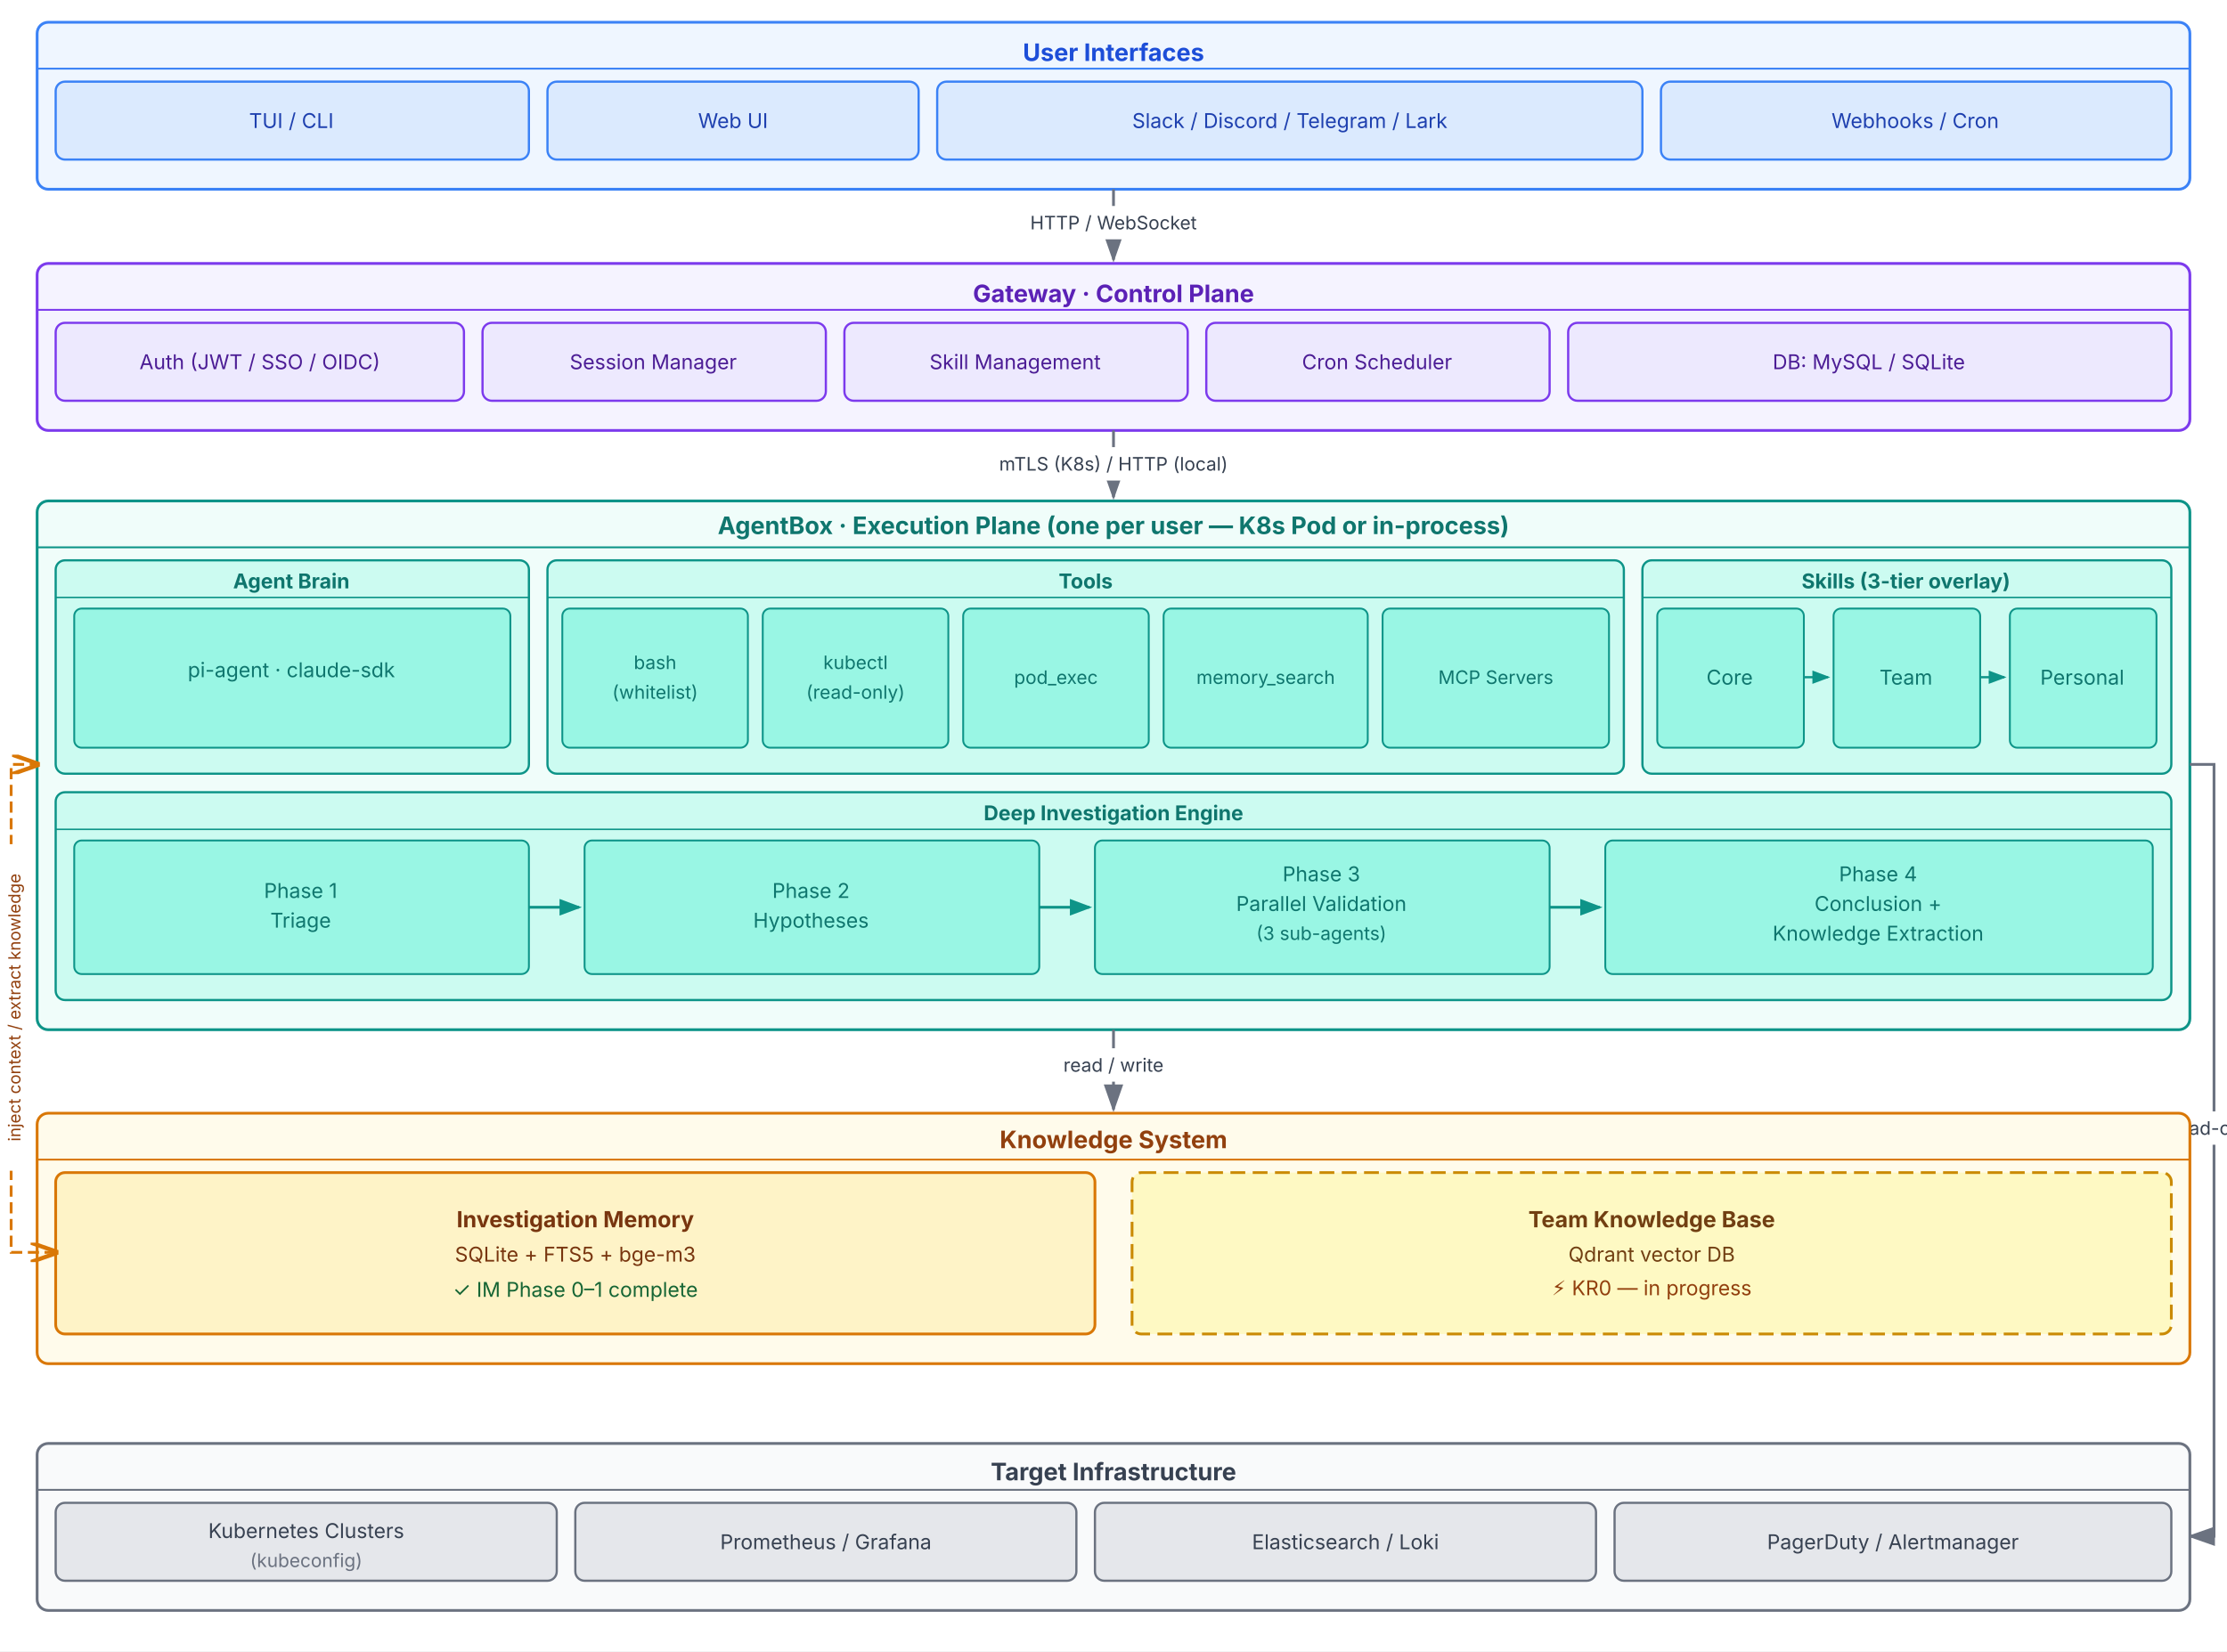
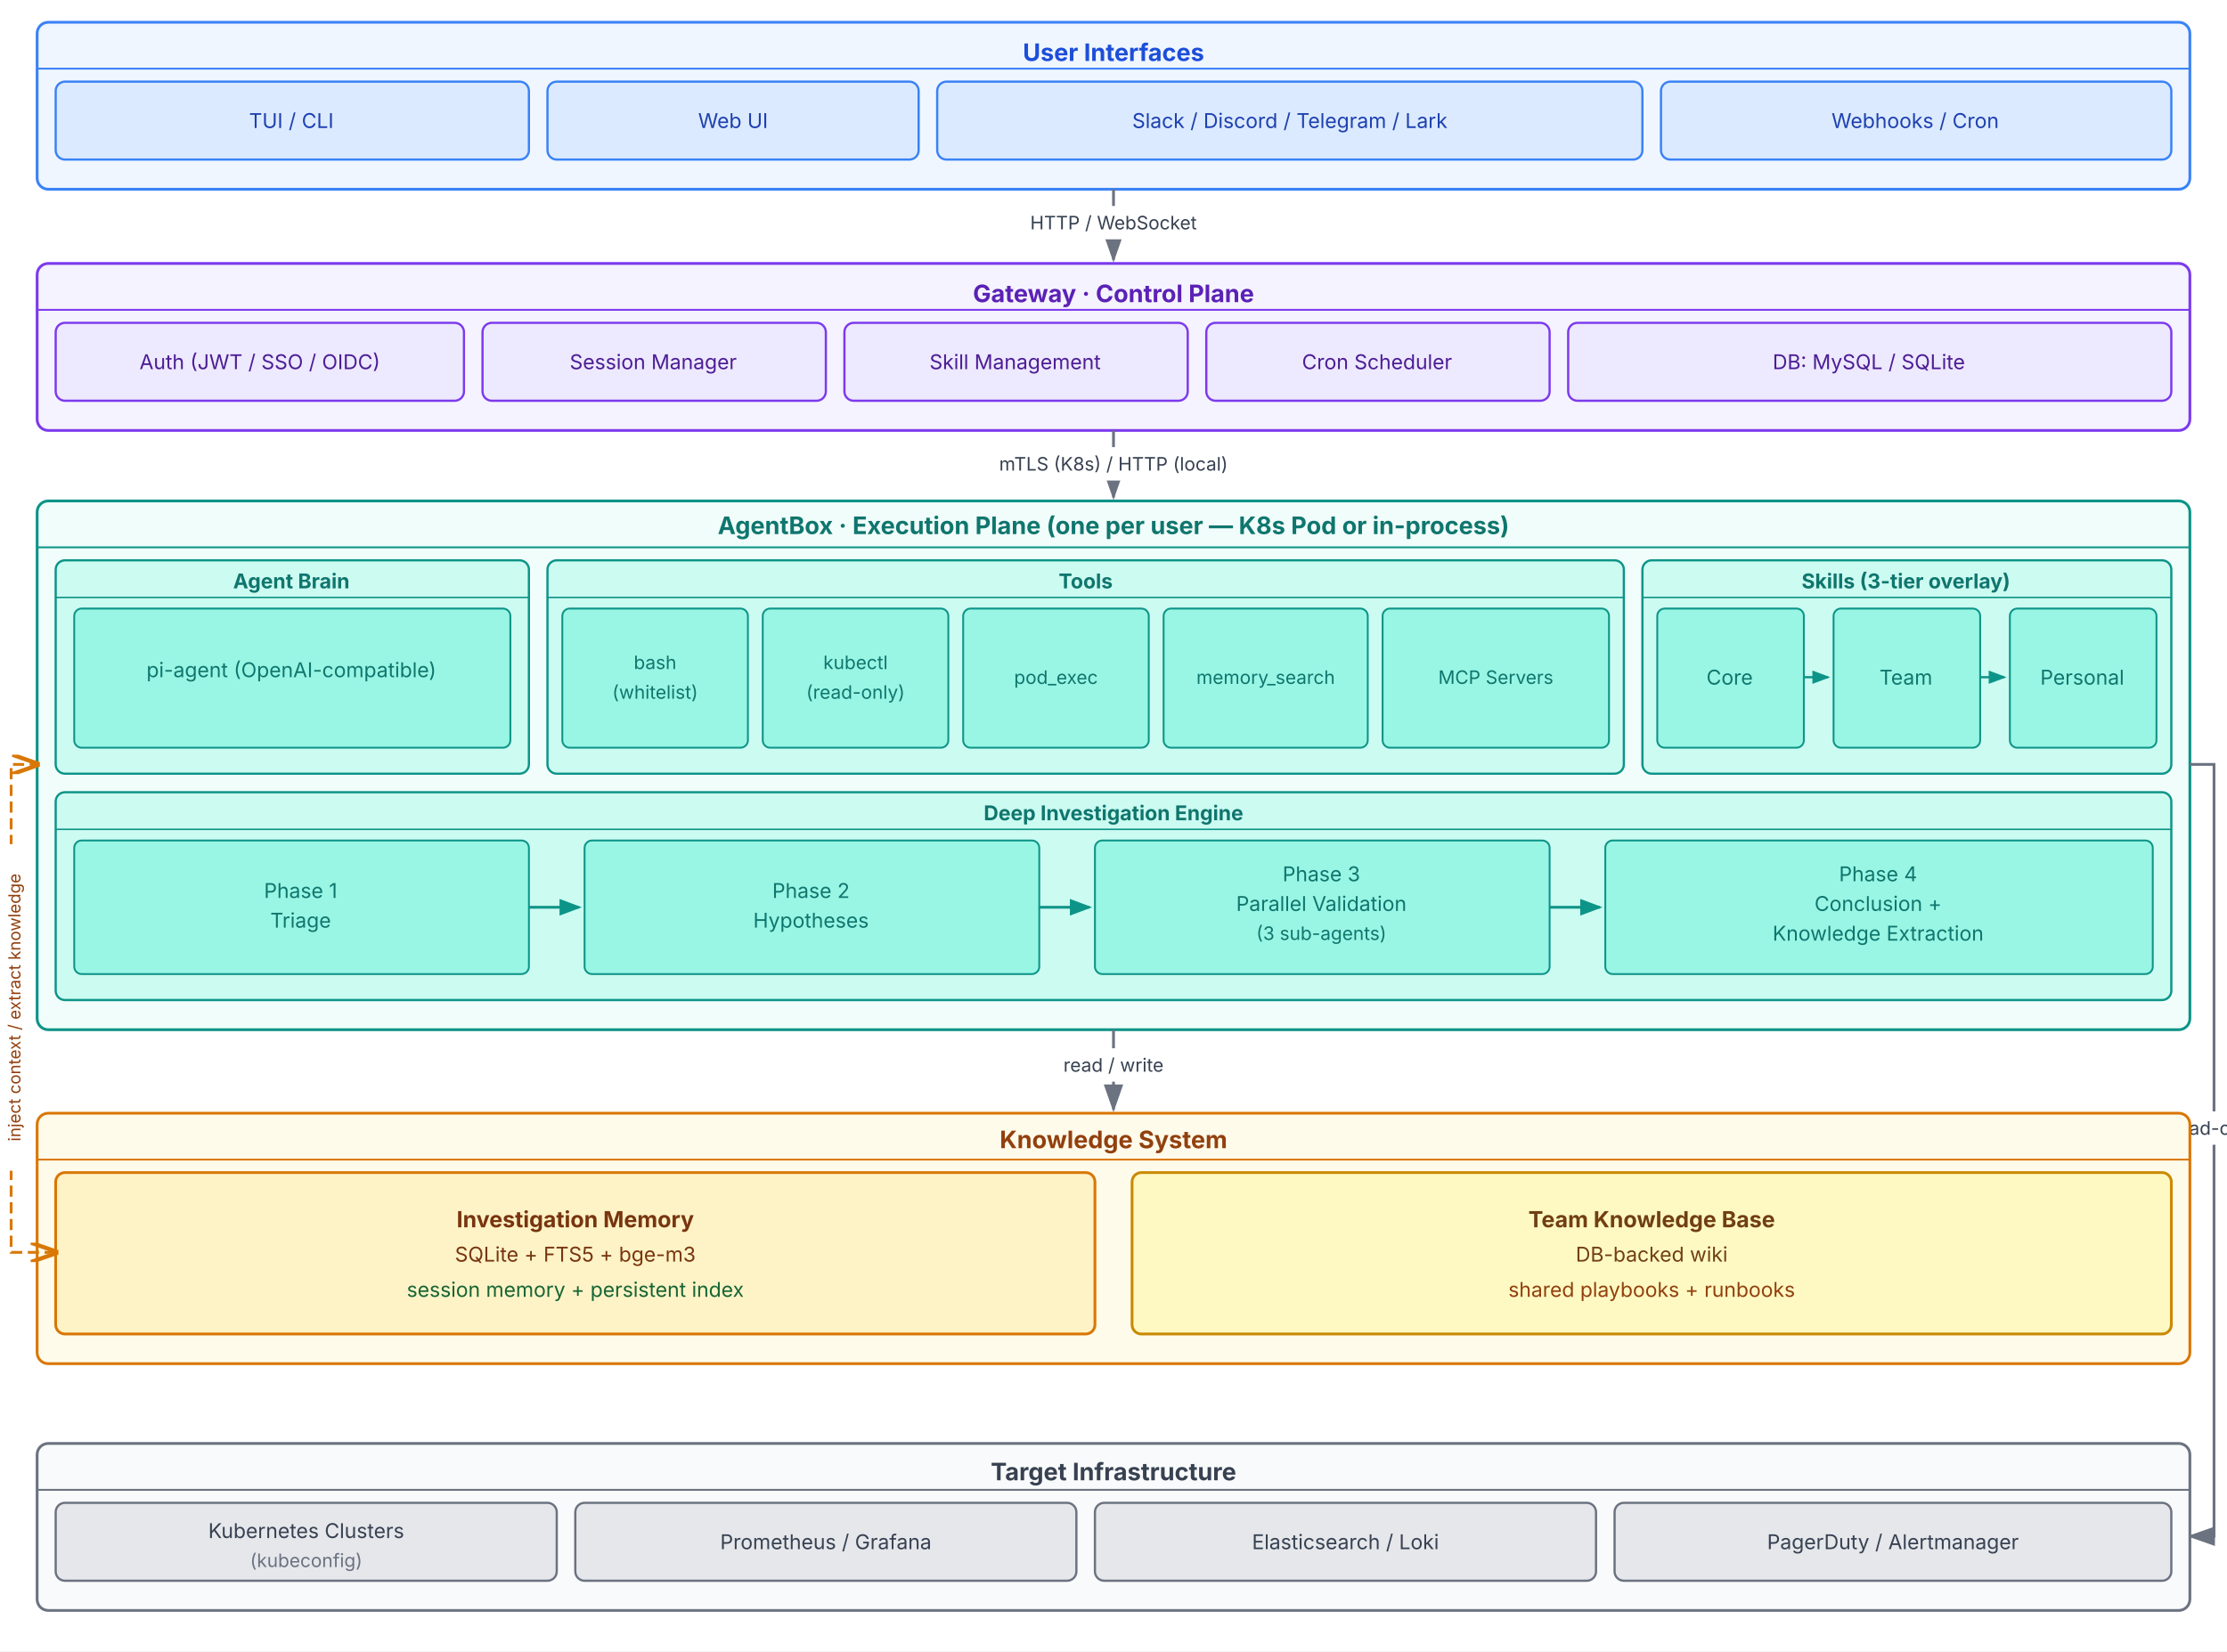
<svg xmlns="http://www.w3.org/2000/svg" width="1200" height="890" viewBox="0 0 1200 890" font-family="ui-sans-serif,system-ui,-apple-system,BlinkMacSystemFont,sans-serif">
  <defs>
    <marker id="arr-gray" markerWidth="10" markerHeight="7" refX="9" refY="3.5" orient="auto">
      <polygon points="0 0,10 3.5,0 7" fill="#6B7280" />
    </marker>
    <marker id="arr-gray-rev" markerWidth="10" markerHeight="7" refX="1" refY="3.5" orient="auto">
      <polygon points="10 0,0 3.5,10 7" fill="#6B7280" />
    </marker>
    <marker id="arr-amber" markerWidth="10" markerHeight="7" refX="9" refY="3.5" orient="auto">
      <polyline points="0 0,10 3.5,0 7" fill="none" stroke="#D97706" stroke-width="1.5" />
    </marker>
    <marker id="arr-amber-rev" markerWidth="10" markerHeight="7" refX="1" refY="3.5" orient="auto">
      <polyline points="10 0,0 3.5,10 7" fill="none" stroke="#D97706" stroke-width="1.5" />
    </marker>
    <marker id="arr-teal" markerWidth="8" markerHeight="6" refX="7" refY="3" orient="auto">
      <polygon points="0 0,8 3,0 6" fill="#0D9488" />
    </marker>
  </defs>
  <rect x="0" y="0" width="1200" height="890" fill="white" />
  <rect x="20" y="12" width="1160" height="90" rx="6" fill="#EFF6FF" stroke="#3B82F6" stroke-width="1.5" />
  <line x1="20" y1="37" x2="1180" y2="37" stroke="#3B82F6" stroke-width="1" />
  <text x="600" y="28" text-anchor="middle" dominant-baseline="middle" font-size="13" font-weight="bold" fill="#1D4ED8">User Interfaces</text>
  <rect x="30" y="44" width="255" height="42" rx="5" fill="#DBEAFE" stroke="#3B82F6" stroke-width="1.2" />
  <text x="157" y="65" text-anchor="middle" dominant-baseline="middle" font-size="11" fill="#1E40AF">TUI / CLI</text>
  <rect x="295" y="44" width="200" height="42" rx="5" fill="#DBEAFE" stroke="#3B82F6" stroke-width="1.2" />
  <text x="395" y="65" text-anchor="middle" dominant-baseline="middle" font-size="11" fill="#1E40AF">Web UI</text>
  <rect x="505" y="44" width="380" height="42" rx="5" fill="#DBEAFE" stroke="#3B82F6" stroke-width="1.2" />
  <text x="695" y="65" text-anchor="middle" dominant-baseline="middle" font-size="11" fill="#1E40AF">Slack / Discord / Telegram / Lark</text>
  <rect x="895" y="44" width="275" height="42" rx="5" fill="#DBEAFE" stroke="#3B82F6" stroke-width="1.2" />
  <text x="1032" y="65" text-anchor="middle" dominant-baseline="middle" font-size="11" fill="#1E40AF">Webhooks / Cron</text>
  <line x1="600" y1="102" x2="600" y2="140" stroke="#6B7280" stroke-width="1.5" marker-end="url(#arr-gray)" />
  <rect x="517" y="111" width="167" height="18" rx="3" fill="white" />
  <text x="600" y="120" text-anchor="middle" dominant-baseline="middle" font-size="10" fill="#374151">HTTP / WebSocket</text>
  <rect x="20" y="142" width="1160" height="90" rx="6" fill="#F5F3FF" stroke="#7C3AED" stroke-width="1.5" />
  <line x1="20" y1="167" x2="1180" y2="167" stroke="#7C3AED" stroke-width="1" />
  <text x="600" y="158" text-anchor="middle" dominant-baseline="middle" font-size="13" font-weight="bold" fill="#5B21B6">Gateway  ·  Control Plane</text>
  <rect x="30" y="174" width="220" height="42" rx="5" fill="#EDE9FE" stroke="#7C3AED" stroke-width="1.2" />
  <text x="140" y="195" text-anchor="middle" dominant-baseline="middle" font-size="11" fill="#4C1D95">Auth (JWT / SSO / OIDC)</text>
  <rect x="260" y="174" width="185" height="42" rx="5" fill="#EDE9FE" stroke="#7C3AED" stroke-width="1.2" />
  <text x="352" y="195" text-anchor="middle" dominant-baseline="middle" font-size="11" fill="#4C1D95">Session Manager</text>
  <rect x="455" y="174" width="185" height="42" rx="5" fill="#EDE9FE" stroke="#7C3AED" stroke-width="1.2" />
  <text x="547" y="195" text-anchor="middle" dominant-baseline="middle" font-size="11" fill="#4C1D95">Skill Management</text>
  <rect x="650" y="174" width="185" height="42" rx="5" fill="#EDE9FE" stroke="#7C3AED" stroke-width="1.2" />
  <text x="742" y="195" text-anchor="middle" dominant-baseline="middle" font-size="11" fill="#4C1D95">Cron Scheduler</text>
  <rect x="845" y="174" width="325" height="42" rx="5" fill="#EDE9FE" stroke="#7C3AED" stroke-width="1.2" />
  <text x="1007" y="195" text-anchor="middle" dominant-baseline="middle" font-size="11" fill="#4C1D95">DB: MySQL / SQLite</text>
  <line x1="600" y1="232" x2="600" y2="268" stroke="#6B7280" stroke-width="1.5" marker-end="url(#arr-gray)" />
  <rect x="492" y="241" width="216" height="18" rx="3" fill="white" />
  <text x="600" y="250" text-anchor="middle" dominant-baseline="middle" font-size="10" fill="#374151">mTLS (K8s) / HTTP (local)</text>
  <rect x="20" y="270" width="1160" height="285" rx="6" fill="#F0FDFA" stroke="#0D9488" stroke-width="1.5" />
  <line x1="20" y1="295" x2="1180" y2="295" stroke="#0D9488" stroke-width="1" />
  <text x="600" y="283" text-anchor="middle" dominant-baseline="middle" font-size="13" font-weight="bold" fill="#0F766E">AgentBox  ·  Execution Plane  (one per user  —  K8s Pod or in-process)</text>
  <rect x="30" y="302" width="255" height="115" rx="5" fill="#CCFBF1" stroke="#0D9488" stroke-width="1.2" />
  <line x1="30" y1="322" x2="285" y2="322" stroke="#0D9488" stroke-width="0.8" />
  <text x="157" y="313" text-anchor="middle" dominant-baseline="middle" font-size="11" font-weight="bold" fill="#0F766E">Agent Brain</text>
  <rect x="40" y="328" width="235" height="75" rx="4" fill="#99F6E4" stroke="#0D9488" stroke-width="1" />
-   <text x="157" y="361" text-anchor="middle" dominant-baseline="middle" font-size="11" fill="#0F766E">pi-agent · claude-sdk</text>
+   <text x="157" y="361" text-anchor="middle" dominant-baseline="middle" font-size="11" fill="#0F766E">pi-agent (OpenAI-compatible)</text>
  <rect x="295" y="302" width="580" height="115" rx="5" fill="#CCFBF1" stroke="#0D9488" stroke-width="1.2" />
  <line x1="295" y1="322" x2="875" y2="322" stroke="#0D9488" stroke-width="0.8" />
  <text x="585" y="313" text-anchor="middle" dominant-baseline="middle" font-size="11" font-weight="bold" fill="#0F766E">Tools</text>
  <rect x="303" y="328" width="100" height="75" rx="4" fill="#99F6E4" stroke="#0D9488" stroke-width="1" />
  <text x="353" y="357" text-anchor="middle" dominant-baseline="middle" font-size="10" fill="#0F766E">bash</text>
  <text x="353" y="373" text-anchor="middle" dominant-baseline="middle" font-size="10" fill="#0F766E">(whitelist)</text>
  <rect x="411" y="328" width="100" height="75" rx="4" fill="#99F6E4" stroke="#0D9488" stroke-width="1" />
  <text x="461" y="357" text-anchor="middle" dominant-baseline="middle" font-size="10" fill="#0F766E">kubectl</text>
  <text x="461" y="373" text-anchor="middle" dominant-baseline="middle" font-size="10" fill="#0F766E">(read-only)</text>
  <rect x="519" y="328" width="100" height="75" rx="4" fill="#99F6E4" stroke="#0D9488" stroke-width="1" />
  <text x="569" y="365" text-anchor="middle" dominant-baseline="middle" font-size="10" fill="#0F766E">pod_exec</text>
  <rect x="627" y="328" width="110" height="75" rx="4" fill="#99F6E4" stroke="#0D9488" stroke-width="1" />
  <text x="682" y="365" text-anchor="middle" dominant-baseline="middle" font-size="10" fill="#0F766E">memory_search</text>
  <rect x="745" y="328" width="122" height="75" rx="4" fill="#99F6E4" stroke="#0D9488" stroke-width="1" />
  <text x="806" y="365" text-anchor="middle" dominant-baseline="middle" font-size="10" fill="#0F766E">MCP Servers</text>
  <rect x="885" y="302" width="285" height="115" rx="5" fill="#CCFBF1" stroke="#0D9488" stroke-width="1.2" />
  <line x1="885" y1="322" x2="1170" y2="322" stroke="#0D9488" stroke-width="0.8" />
  <text x="1027" y="313" text-anchor="middle" dominant-baseline="middle" font-size="11" font-weight="bold" fill="#0F766E">Skills  (3-tier overlay)</text>
  <rect x="893" y="328" width="79" height="75" rx="4" fill="#99F6E4" stroke="#0D9488" stroke-width="1" />
  <text x="932" y="365" text-anchor="middle" dominant-baseline="middle" font-size="11" fill="#0F766E">Core</text>
  <rect x="988" y="328" width="79" height="75" rx="4" fill="#99F6E4" stroke="#0D9488" stroke-width="1" />
  <text x="1027" y="365" text-anchor="middle" dominant-baseline="middle" font-size="11" fill="#0F766E">Team</text>
  <rect x="1083" y="328" width="79" height="75" rx="4" fill="#99F6E4" stroke="#0D9488" stroke-width="1" />
  <text x="1122" y="365" text-anchor="middle" dominant-baseline="middle" font-size="11" fill="#0F766E">Personal</text>
  <line x1="972" y1="365" x2="985" y2="365" stroke="#0D9488" stroke-width="1.2" marker-end="url(#arr-teal)" />
  <line x1="1067" y1="365" x2="1080" y2="365" stroke="#0D9488" stroke-width="1.2" marker-end="url(#arr-teal)" />
  <rect x="30" y="427" width="1140" height="112" rx="5" fill="#CCFBF1" stroke="#0D9488" stroke-width="1.2" />
  <line x1="30" y1="447" x2="1170" y2="447" stroke="#0D9488" stroke-width="0.8" />
  <text x="600" y="438" text-anchor="middle" dominant-baseline="middle" font-size="11" font-weight="bold" fill="#0F766E">Deep Investigation Engine</text>
  <rect x="40" y="453" width="245" height="72" rx="4" fill="#99F6E4" stroke="#0D9488" stroke-width="1" />
  <text x="162" y="480" text-anchor="middle" dominant-baseline="middle" font-size="11" fill="#0F766E">Phase 1</text>
  <text x="162" y="496" text-anchor="middle" dominant-baseline="middle" font-size="11" fill="#0F766E">Triage</text>
  <rect x="315" y="453" width="245" height="72" rx="4" fill="#99F6E4" stroke="#0D9488" stroke-width="1" />
  <text x="437" y="480" text-anchor="middle" dominant-baseline="middle" font-size="11" fill="#0F766E">Phase 2</text>
  <text x="437" y="496" text-anchor="middle" dominant-baseline="middle" font-size="11" fill="#0F766E">Hypotheses</text>
  <rect x="590" y="453" width="245" height="72" rx="4" fill="#99F6E4" stroke="#0D9488" stroke-width="1" />
  <text x="712" y="471" text-anchor="middle" dominant-baseline="middle" font-size="11" fill="#0F766E">Phase 3</text>
  <text x="712" y="487" text-anchor="middle" dominant-baseline="middle" font-size="11" fill="#0F766E">Parallel Validation</text>
  <text x="712" y="503" text-anchor="middle" dominant-baseline="middle" font-size="10" fill="#0F766E">(3 sub-agents)</text>
  <rect x="865" y="453" width="295" height="72" rx="4" fill="#99F6E4" stroke="#0D9488" stroke-width="1" />
  <text x="1012" y="471" text-anchor="middle" dominant-baseline="middle" font-size="11" fill="#0F766E">Phase 4</text>
  <text x="1012" y="487" text-anchor="middle" dominant-baseline="middle" font-size="11" fill="#0F766E">Conclusion +</text>
  <text x="1012" y="503" text-anchor="middle" dominant-baseline="middle" font-size="11" fill="#0F766E">Knowledge Extraction</text>
  <line x1="285" y1="489" x2="312" y2="489" stroke="#0D9488" stroke-width="1.5" marker-end="url(#arr-teal)" />
  <line x1="560" y1="489" x2="587" y2="489" stroke="#0D9488" stroke-width="1.5" marker-end="url(#arr-teal)" />
  <line x1="835" y1="489" x2="862" y2="489" stroke="#0D9488" stroke-width="1.5" marker-end="url(#arr-teal)" />
  <line x1="600" y1="555" x2="600" y2="598" stroke="#6B7280" stroke-width="1.5" marker-end="url(#arr-gray)" />
  <rect x="550" y="565" width="100" height="18" rx="3" fill="white" />
  <text x="600" y="574" text-anchor="middle" dominant-baseline="middle" font-size="10" fill="#374151">read / write</text>
  <polyline points="1180,412 1193,412 1193,828 1180,828" fill="none" stroke="#6B7280" stroke-width="1.5" marker-end="url(#arr-gray)" />
  <rect x="1140" y="599" width="68" height="18" rx="3" fill="white" />
  <text x="1193" y="608" text-anchor="middle" dominant-baseline="middle" font-size="10" fill="#374151">read-only</text>
  <rect x="20" y="600" width="1160" height="135" rx="6" fill="#FFFBEB" stroke="#D97706" stroke-width="1.5" />
  <line x1="20" y1="625" x2="1180" y2="625" stroke="#D97706" stroke-width="1" />
  <text x="600" y="614" text-anchor="middle" dominant-baseline="middle" font-size="13" font-weight="bold" fill="#92400E">Knowledge System</text>
  <rect x="30" y="632" width="560" height="87" rx="5" fill="#FEF3C7" stroke="#D97706" stroke-width="1.5" />
  <text x="310" y="657" text-anchor="middle" dominant-baseline="middle" font-size="12" font-weight="bold" fill="#78350F">Investigation Memory</text>
  <text x="310" y="676" text-anchor="middle" dominant-baseline="middle" font-size="11" fill="#78350F">SQLite + FTS5 + bge-m3</text>
-   <text x="310" y="695" text-anchor="middle" dominant-baseline="middle" font-size="11" fill="#166534">✓ IM Phase 0–1 complete</text>
-   <rect x="610" y="632" width="560" height="87" rx="5" fill="#FEF9C3" stroke="#CA8A04" stroke-width="1.5" stroke-dasharray="8,4" />
+   <text x="310" y="695" text-anchor="middle" dominant-baseline="middle" font-size="11" fill="#166534">session memory + persistent index</text>
+   <rect x="610" y="632" width="560" height="87" rx="5" fill="#FEF9C3" stroke="#CA8A04" stroke-width="1.5" />
  <text x="890" y="657" text-anchor="middle" dominant-baseline="middle" font-size="12" font-weight="bold" fill="#713F12">Team Knowledge Base</text>
-   <text x="890" y="676" text-anchor="middle" dominant-baseline="middle" font-size="11" fill="#713F12">Qdrant vector DB</text>
-   <text x="890" y="695" text-anchor="middle" dominant-baseline="middle" font-size="11" fill="#92400E">⚡ KR0 — in progress</text>
+   <text x="890" y="676" text-anchor="middle" dominant-baseline="middle" font-size="11" fill="#713F12">DB-backed wiki</text>
+   <text x="890" y="695" text-anchor="middle" dominant-baseline="middle" font-size="11" fill="#92400E">shared playbooks + runbooks</text>
  <polyline points="30,675 6,675 6,412 20,412" fill="none" stroke="#D97706" stroke-width="1.5" stroke-dasharray="6,3" marker-start="url(#arr-amber-rev)" marker-end="url(#arr-amber)" />
  <g transform="translate(6,543) rotate(-90)">
    <rect x="-88" y="-9" width="176" height="18" rx="3" fill="white" />
    <text x="0" y="5" text-anchor="middle" font-size="9" fill="#92400E">inject context / extract knowledge</text>
  </g>
  <rect x="20" y="778" width="1160" height="90" rx="6" fill="#F9FAFB" stroke="#6B7280" stroke-width="1.5" />
  <line x1="20" y1="803" x2="1180" y2="803" stroke="#6B7280" stroke-width="1" />
  <text x="600" y="793" text-anchor="middle" dominant-baseline="middle" font-size="13" font-weight="bold" fill="#374151">Target Infrastructure</text>
  <rect x="30" y="810" width="270" height="42" rx="5" fill="#E5E7EB" stroke="#6B7280" stroke-width="1.2" />
  <text x="165" y="825" text-anchor="middle" dominant-baseline="middle" font-size="11" fill="#374151">Kubernetes Clusters</text>
  <text x="165" y="841" text-anchor="middle" dominant-baseline="middle" font-size="10" fill="#6B7280">(kubeconfig)</text>
  <rect x="310" y="810" width="270" height="42" rx="5" fill="#E5E7EB" stroke="#6B7280" stroke-width="1.2" />
  <text x="445" y="831" text-anchor="middle" dominant-baseline="middle" font-size="11" fill="#374151">Prometheus / Grafana</text>
  <rect x="590" y="810" width="270" height="42" rx="5" fill="#E5E7EB" stroke="#6B7280" stroke-width="1.2" />
  <text x="725" y="831" text-anchor="middle" dominant-baseline="middle" font-size="11" fill="#374151">Elasticsearch / Loki</text>
  <rect x="870" y="810" width="300" height="42" rx="5" fill="#E5E7EB" stroke="#6B7280" stroke-width="1.2" />
  <text x="1020" y="831" text-anchor="middle" dominant-baseline="middle" font-size="11" fill="#374151">PagerDuty / Alertmanager</text>
</svg>
